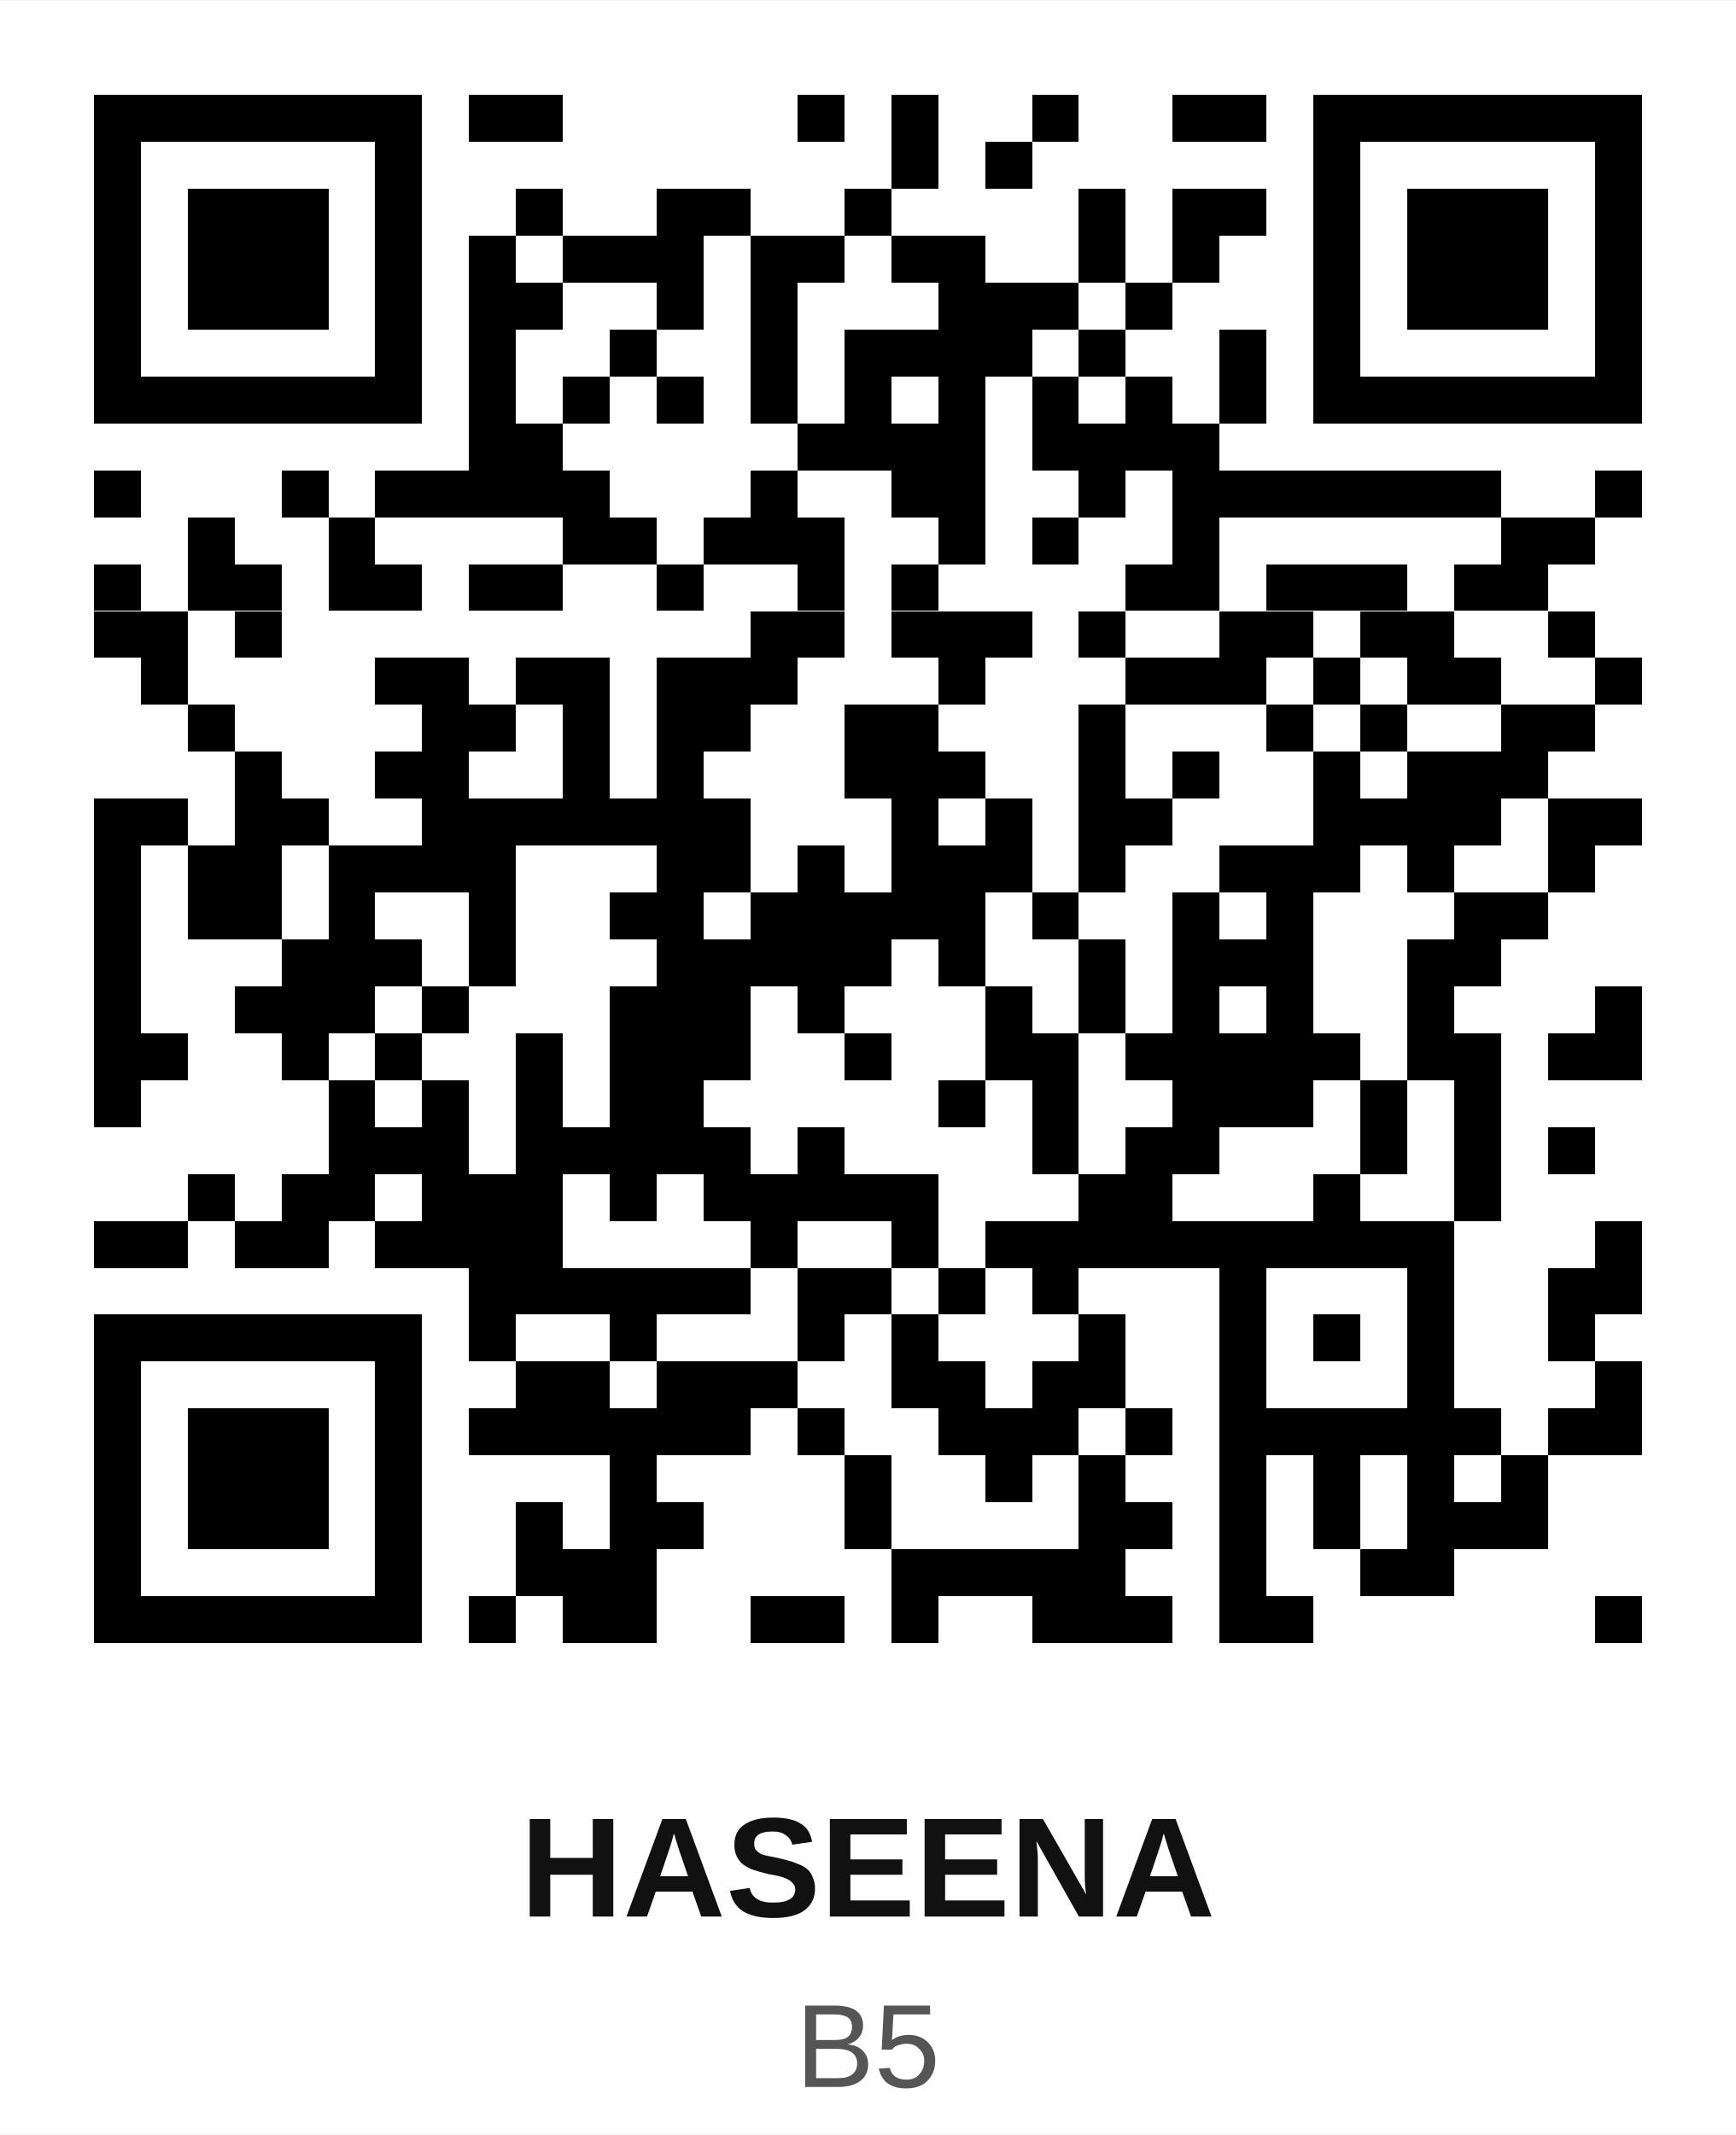
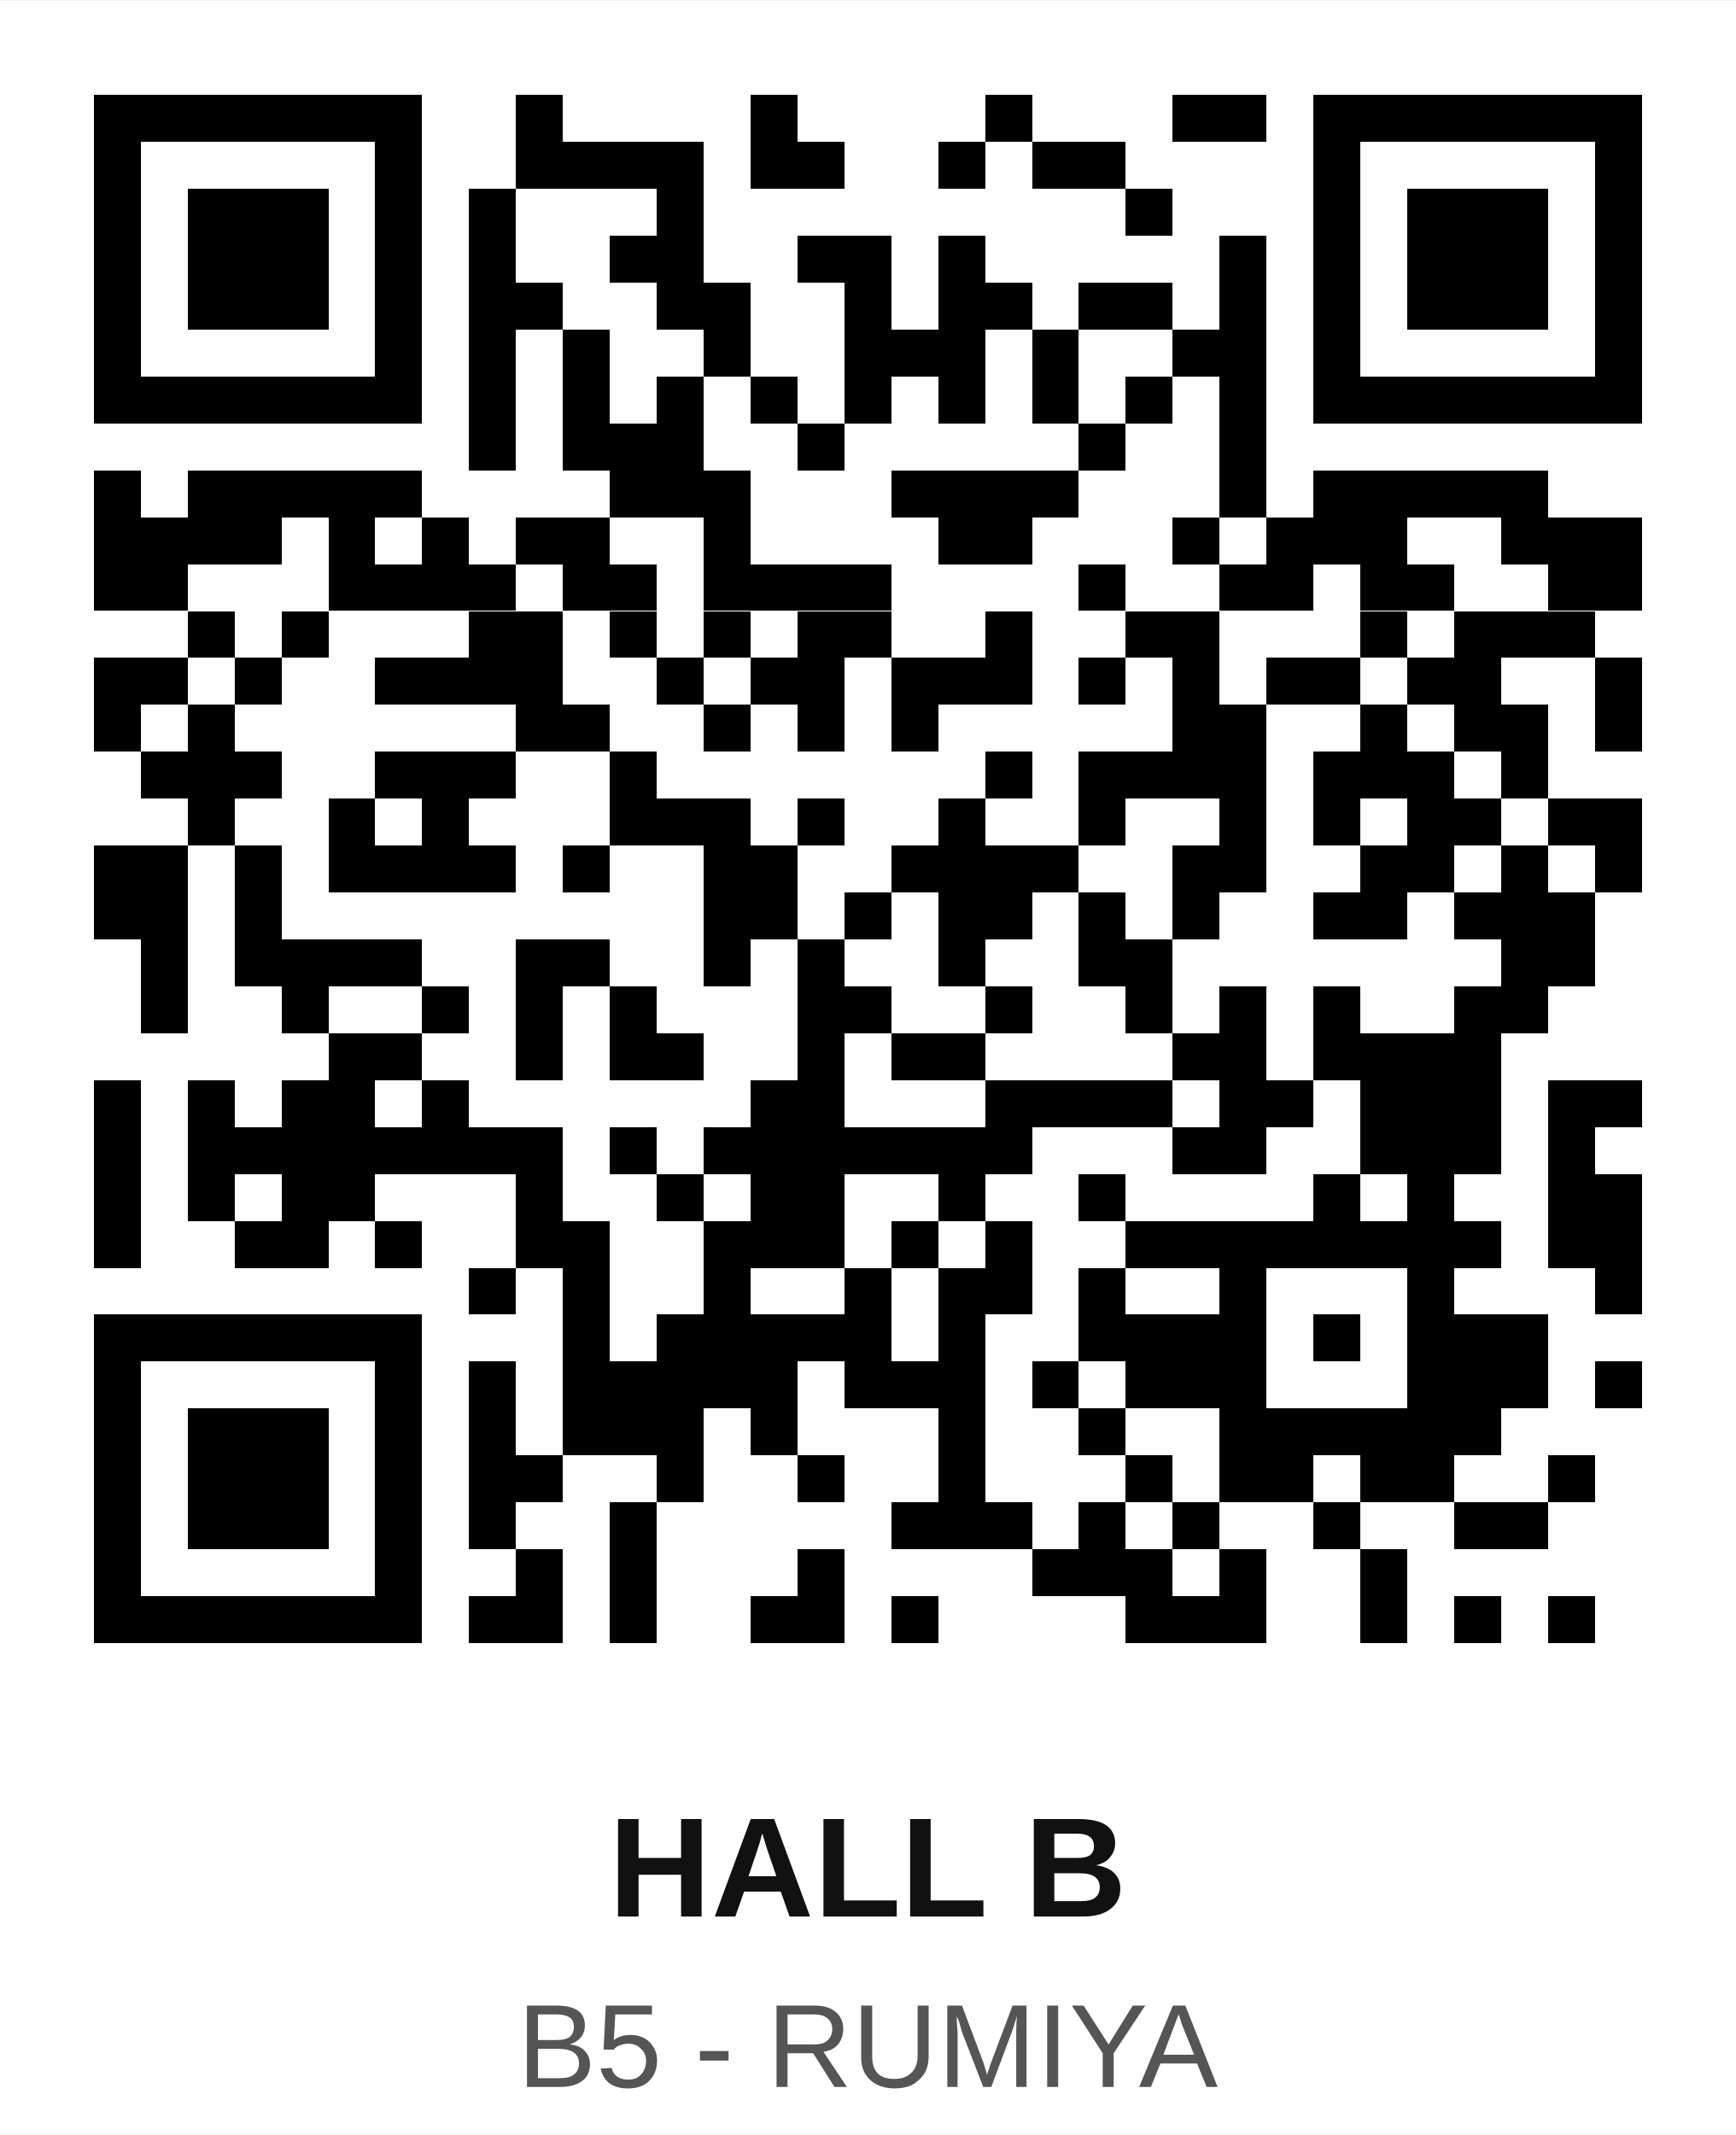
<svg xmlns="http://www.w3.org/2000/svg" width="200" height="246" viewBox="0 0 37.00 45.46" shape-rendering="crispEdges">
  <path fill="#ffffff" d="M0 0h37v37H0z" />
-   <path stroke="#000000" d="M2 2.5h7m1 0h2m5 0h1m1 0h1m2 0h1m2 0h2m1 0h7M2 3.5h1m5 0h1m10 0h1m1 0h1m6 0h1m5 0h1M2 4.5h1m1 0h3m1 0h1m2 0h1m2 0h2m2 0h1m4 0h1m1 0h2m1 0h1m1 0h3m1 0h1M2 5.5h1m1 0h3m1 0h1m1 0h1m1 0h3m1 0h2m1 0h2m2 0h1m1 0h1m2 0h1m1 0h3m1 0h1M2 6.5h1m1 0h3m1 0h1m1 0h2m2 0h1m1 0h1m3 0h3m1 0h1m3 0h1m1 0h3m1 0h1M2 7.5h1m5 0h1m1 0h1m2 0h1m2 0h1m1 0h4m1 0h1m2 0h1m1 0h1m5 0h1M2 8.5h7m1 0h1m1 0h1m1 0h1m1 0h1m1 0h1m1 0h1m1 0h1m1 0h1m1 0h1m1 0h7M10 9.5h2m5 0h4m1 0h4M2 10.5h1m3 0h1m1 0h5m3 0h1m2 0h2m2 0h1m1 0h7m2 0h1M4 11.5h1m2 0h1m4 0h2m1 0h3m2 0h1m1 0h1m2 0h1m6 0h2M2 12.5h1m1 0h2m1 0h2m1 0h2m2 0h1m2 0h1m1 0h1m4 0h2m1 0h3m1 0h2M2 13.5h2m1 0h1m10 0h2m1 0h3m1 0h1m2 0h2m1 0h2m2 0h1M3 14.5h1m4 0h2m1 0h2m1 0h3m3 0h1m3 0h3m1 0h1m1 0h2m2 0h1M4 15.5h1m4 0h2m1 0h1m1 0h2m2 0h2m3 0h1m3 0h1m1 0h1m2 0h2M5 16.5h1m2 0h2m2 0h1m1 0h1m3 0h3m2 0h1m1 0h1m2 0h1m1 0h3M2 17.5h2m1 0h2m2 0h7m3 0h1m1 0h1m1 0h2m3 0h4m1 0h2M2 18.5h1m1 0h2m1 0h4m3 0h2m1 0h1m1 0h3m1 0h1m2 0h3m1 0h1m2 0h1M2 19.5h1m1 0h2m1 0h1m2 0h1m2 0h2m1 0h5m1 0h1m2 0h1m1 0h1m3 0h2M2 20.5h1m3 0h3m1 0h1m3 0h5m1 0h1m2 0h1m1 0h3m2 0h2M2 21.5h1m2 0h3m1 0h1m3 0h3m1 0h1m3 0h1m1 0h1m1 0h1m1 0h1m2 0h1m3 0h1M2 22.5h2m2 0h1m1 0h1m2 0h1m1 0h3m2 0h1m2 0h2m1 0h5m1 0h2m1 0h2M2 23.5h1m4 0h1m1 0h1m1 0h1m1 0h2m5 0h1m1 0h1m2 0h3m1 0h1m1 0h1M7 24.5h3m1 0h5m1 0h1m4 0h1m1 0h2m3 0h1m1 0h1m1 0h1M4 25.5h1m1 0h2m1 0h3m1 0h1m1 0h5m3 0h2m3 0h1m2 0h1M2 26.5h2m1 0h2m1 0h4m4 0h1m2 0h1m1 0h10m3 0h1M10 27.5h6m1 0h2m1 0h1m1 0h1m3 0h1m3 0h1m2 0h2M2 28.5h7m1 0h1m2 0h1m3 0h1m1 0h1m3 0h1m2 0h1m1 0h1m1 0h1m2 0h1M2 29.5h1m5 0h1m2 0h2m1 0h3m2 0h2m1 0h2m2 0h1m3 0h1m3 0h1M2 30.5h1m1 0h3m1 0h1m1 0h6m1 0h1m2 0h3m1 0h1m1 0h6m1 0h2M2 31.5h1m1 0h3m1 0h1m4 0h1m4 0h1m2 0h1m1 0h1m2 0h1m1 0h1m1 0h1m1 0h1M2 32.5h1m1 0h3m1 0h1m2 0h1m1 0h2m3 0h1m4 0h2m1 0h1m1 0h1m1 0h3M2 33.5h1m5 0h1m2 0h3m5 0h5m2 0h1m2 0h2M2 34.5h7m1 0h1m1 0h2m2 0h2m1 0h1m2 0h3m1 0h2m6 0h1" />
+   <path stroke="#000000" d="M2 2.5h7m2 0h1m4 0h1m4 0h1m3 0h2m1 0h7M2 3.5h1m5 0h1m2 0h4m1 0h2m2 0h1m1 0h2m4 0h1m5 0h1M2 4.5h1m1 0h3m1 0h1m1 0h1m3 0h1m9 0h1m3 0h1m1 0h3m1 0h1M2 5.5h1m1 0h3m1 0h1m1 0h1m2 0h2m2 0h2m1 0h1m5 0h1m1 0h1m1 0h3m1 0h1M2 6.5h1m1 0h3m1 0h1m1 0h2m2 0h2m2 0h1m1 0h2m1 0h2m1 0h1m1 0h1m1 0h3m1 0h1M2 7.5h1m5 0h1m1 0h1m1 0h1m2 0h1m2 0h3m1 0h1m2 0h2m1 0h1m5 0h1M2 8.5h7m1 0h1m1 0h1m1 0h1m1 0h1m1 0h1m1 0h1m1 0h1m1 0h1m1 0h1m1 0h7M10 9.5h1m1 0h3m2 0h1m5 0h1m2 0h1M2 10.5h1m1 0h5m4 0h3m3 0h4m3 0h1m1 0h5M2 11.5h4m1 0h1m1 0h1m1 0h2m2 0h1m4 0h2m3 0h1m1 0h3m2 0h3M2 12.5h2m3 0h4m1 0h2m1 0h4m4 0h1m2 0h2m1 0h2m2 0h2M4 13.5h1m1 0h1m3 0h2m1 0h1m1 0h1m1 0h2m2 0h1m2 0h2m3 0h1m1 0h3M2 14.5h2m1 0h1m2 0h4m2 0h1m1 0h2m1 0h3m1 0h1m1 0h1m1 0h2m1 0h2m2 0h1M2 15.5h1m1 0h1m6 0h2m2 0h1m1 0h1m1 0h1m5 0h2m2 0h1m1 0h2m1 0h1M3 16.5h3m2 0h3m2 0h1m7 0h1m1 0h4m1 0h3m1 0h1M4 17.5h1m2 0h1m1 0h1m3 0h3m1 0h1m2 0h1m2 0h1m2 0h1m1 0h1m1 0h2m1 0h2M2 18.5h2m1 0h1m1 0h4m1 0h1m2 0h2m2 0h4m2 0h2m2 0h2m1 0h1m1 0h1M2 19.5h2m1 0h1m9 0h2m1 0h1m1 0h2m1 0h1m1 0h1m2 0h2m1 0h3M3 20.5h1m1 0h4m2 0h2m2 0h1m1 0h1m2 0h1m2 0h2m7 0h2M3 21.5h1m2 0h1m2 0h1m1 0h1m1 0h1m3 0h2m2 0h1m2 0h1m1 0h1m1 0h1m2 0h2M7 22.5h2m2 0h1m1 0h2m2 0h1m1 0h2m4 0h2m1 0h4M2 23.5h1m1 0h1m1 0h2m1 0h1m6 0h2m3 0h4m1 0h2m1 0h3m1 0h2M2 24.5h1m1 0h8m1 0h1m1 0h7m3 0h2m2 0h3m1 0h1M2 25.5h1m1 0h1m1 0h2m3 0h1m2 0h1m1 0h2m2 0h1m2 0h1m4 0h1m1 0h1m2 0h2M2 26.5h1m2 0h2m1 0h1m2 0h2m2 0h3m1 0h1m1 0h1m2 0h8m1 0h2M10 27.5h1m1 0h1m2 0h1m2 0h1m1 0h2m1 0h1m2 0h1m3 0h1m3 0h1M2 28.5h7m3 0h1m1 0h5m1 0h1m2 0h4m1 0h1m1 0h3M2 29.5h1m5 0h1m1 0h1m1 0h5m1 0h3m1 0h1m1 0h3m3 0h3m1 0h1M2 30.5h1m1 0h3m1 0h1m1 0h1m1 0h3m1 0h1m3 0h1m2 0h1m2 0h6M2 31.5h1m1 0h3m1 0h1m1 0h2m2 0h1m2 0h1m2 0h1m3 0h1m1 0h2m1 0h2m2 0h1M2 32.5h1m1 0h3m1 0h1m1 0h1m2 0h1m5 0h3m1 0h1m1 0h1m2 0h1m2 0h2M2 33.5h1m5 0h1m2 0h1m1 0h1m3 0h1m4 0h3m1 0h1m2 0h1M2 34.5h7m1 0h2m1 0h1m2 0h2m1 0h1m4 0h3m2 0h1m1 0h1m1 0h1" />
  <rect x="0" y="37.00" width="37.00" height="8.46" fill="#ffffff" />
-   <text x="18.50" y="40.83" text-anchor="middle" font-family="Arial,Helvetica,sans-serif" font-size="3.03" font-weight="bold" fill="#111111">HASEENA</text>
-   <text x="18.50" y="44.46" text-anchor="middle" font-family="Arial,Helvetica,sans-serif" font-size="2.52" font-weight="normal" fill="#555555">B5</text>
+   <text x="18.50" y="40.83" text-anchor="middle" font-family="Arial,Helvetica,sans-serif" font-size="3.03" font-weight="bold" fill="#111111">HALL  B</text>
+   <text x="18.50" y="44.46" text-anchor="middle" font-family="Arial,Helvetica,sans-serif" font-size="2.52" font-weight="normal" fill="#555555">B5 - RUMIYA</text>
</svg>
